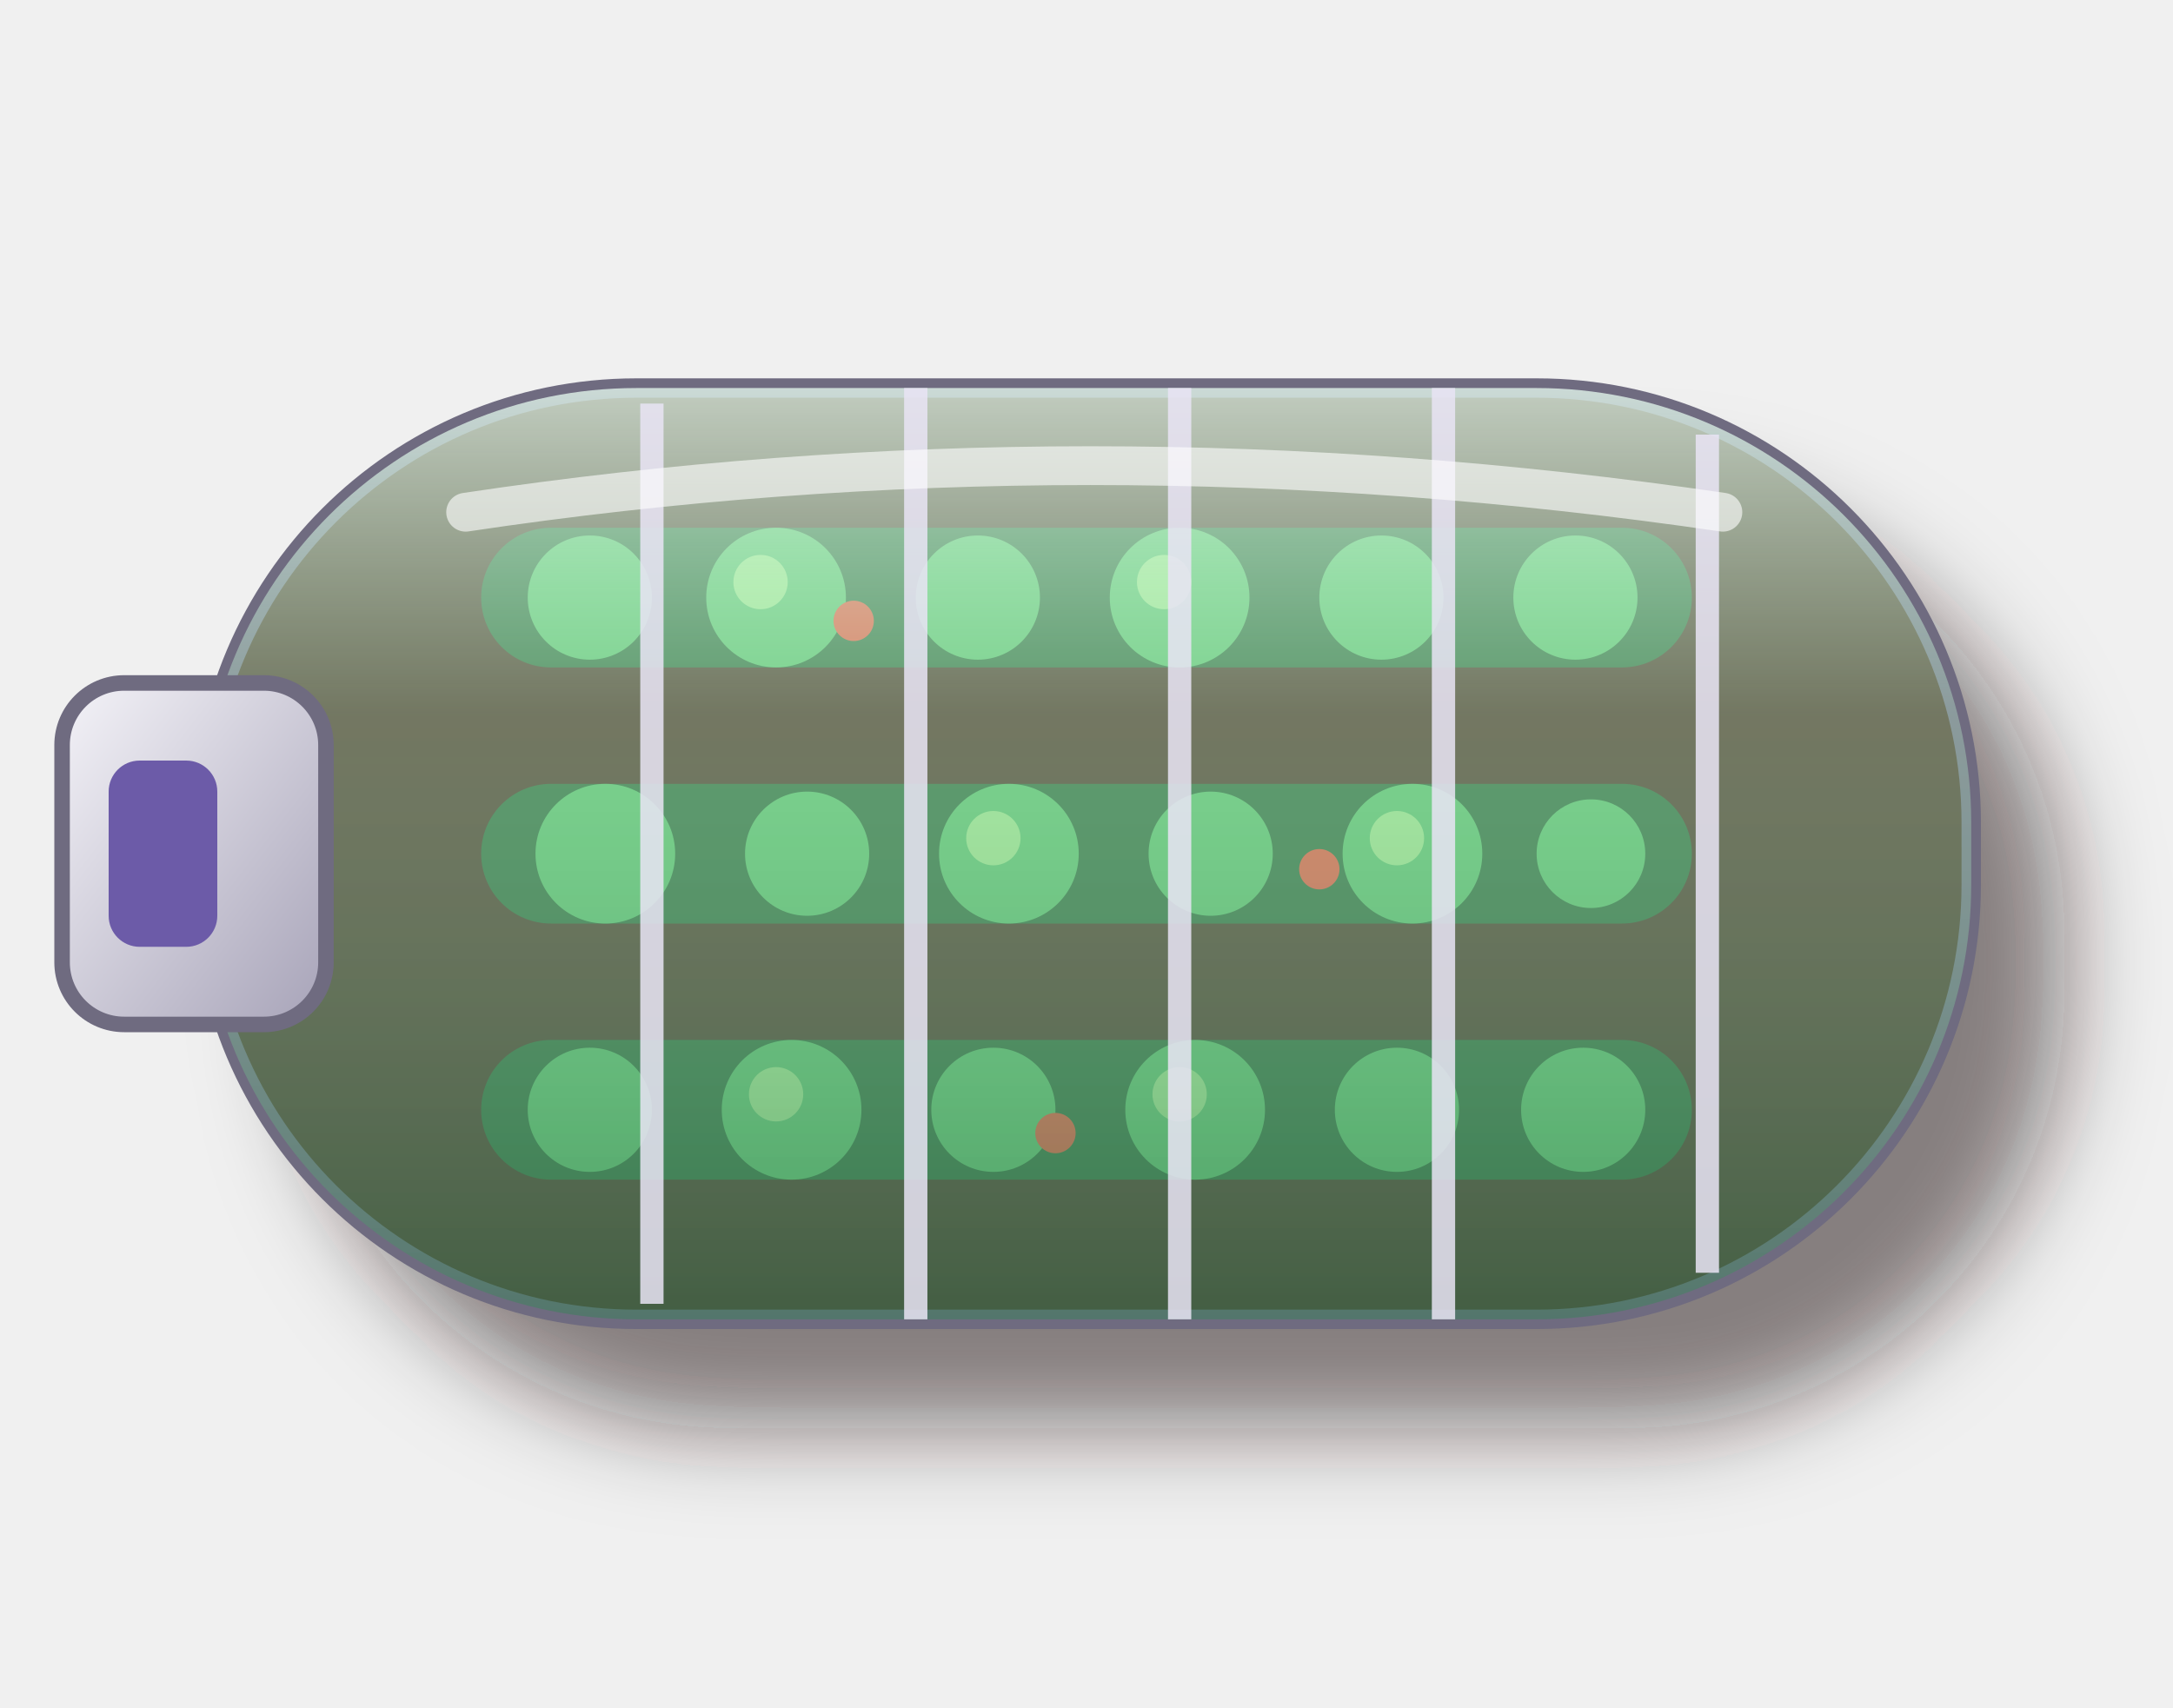
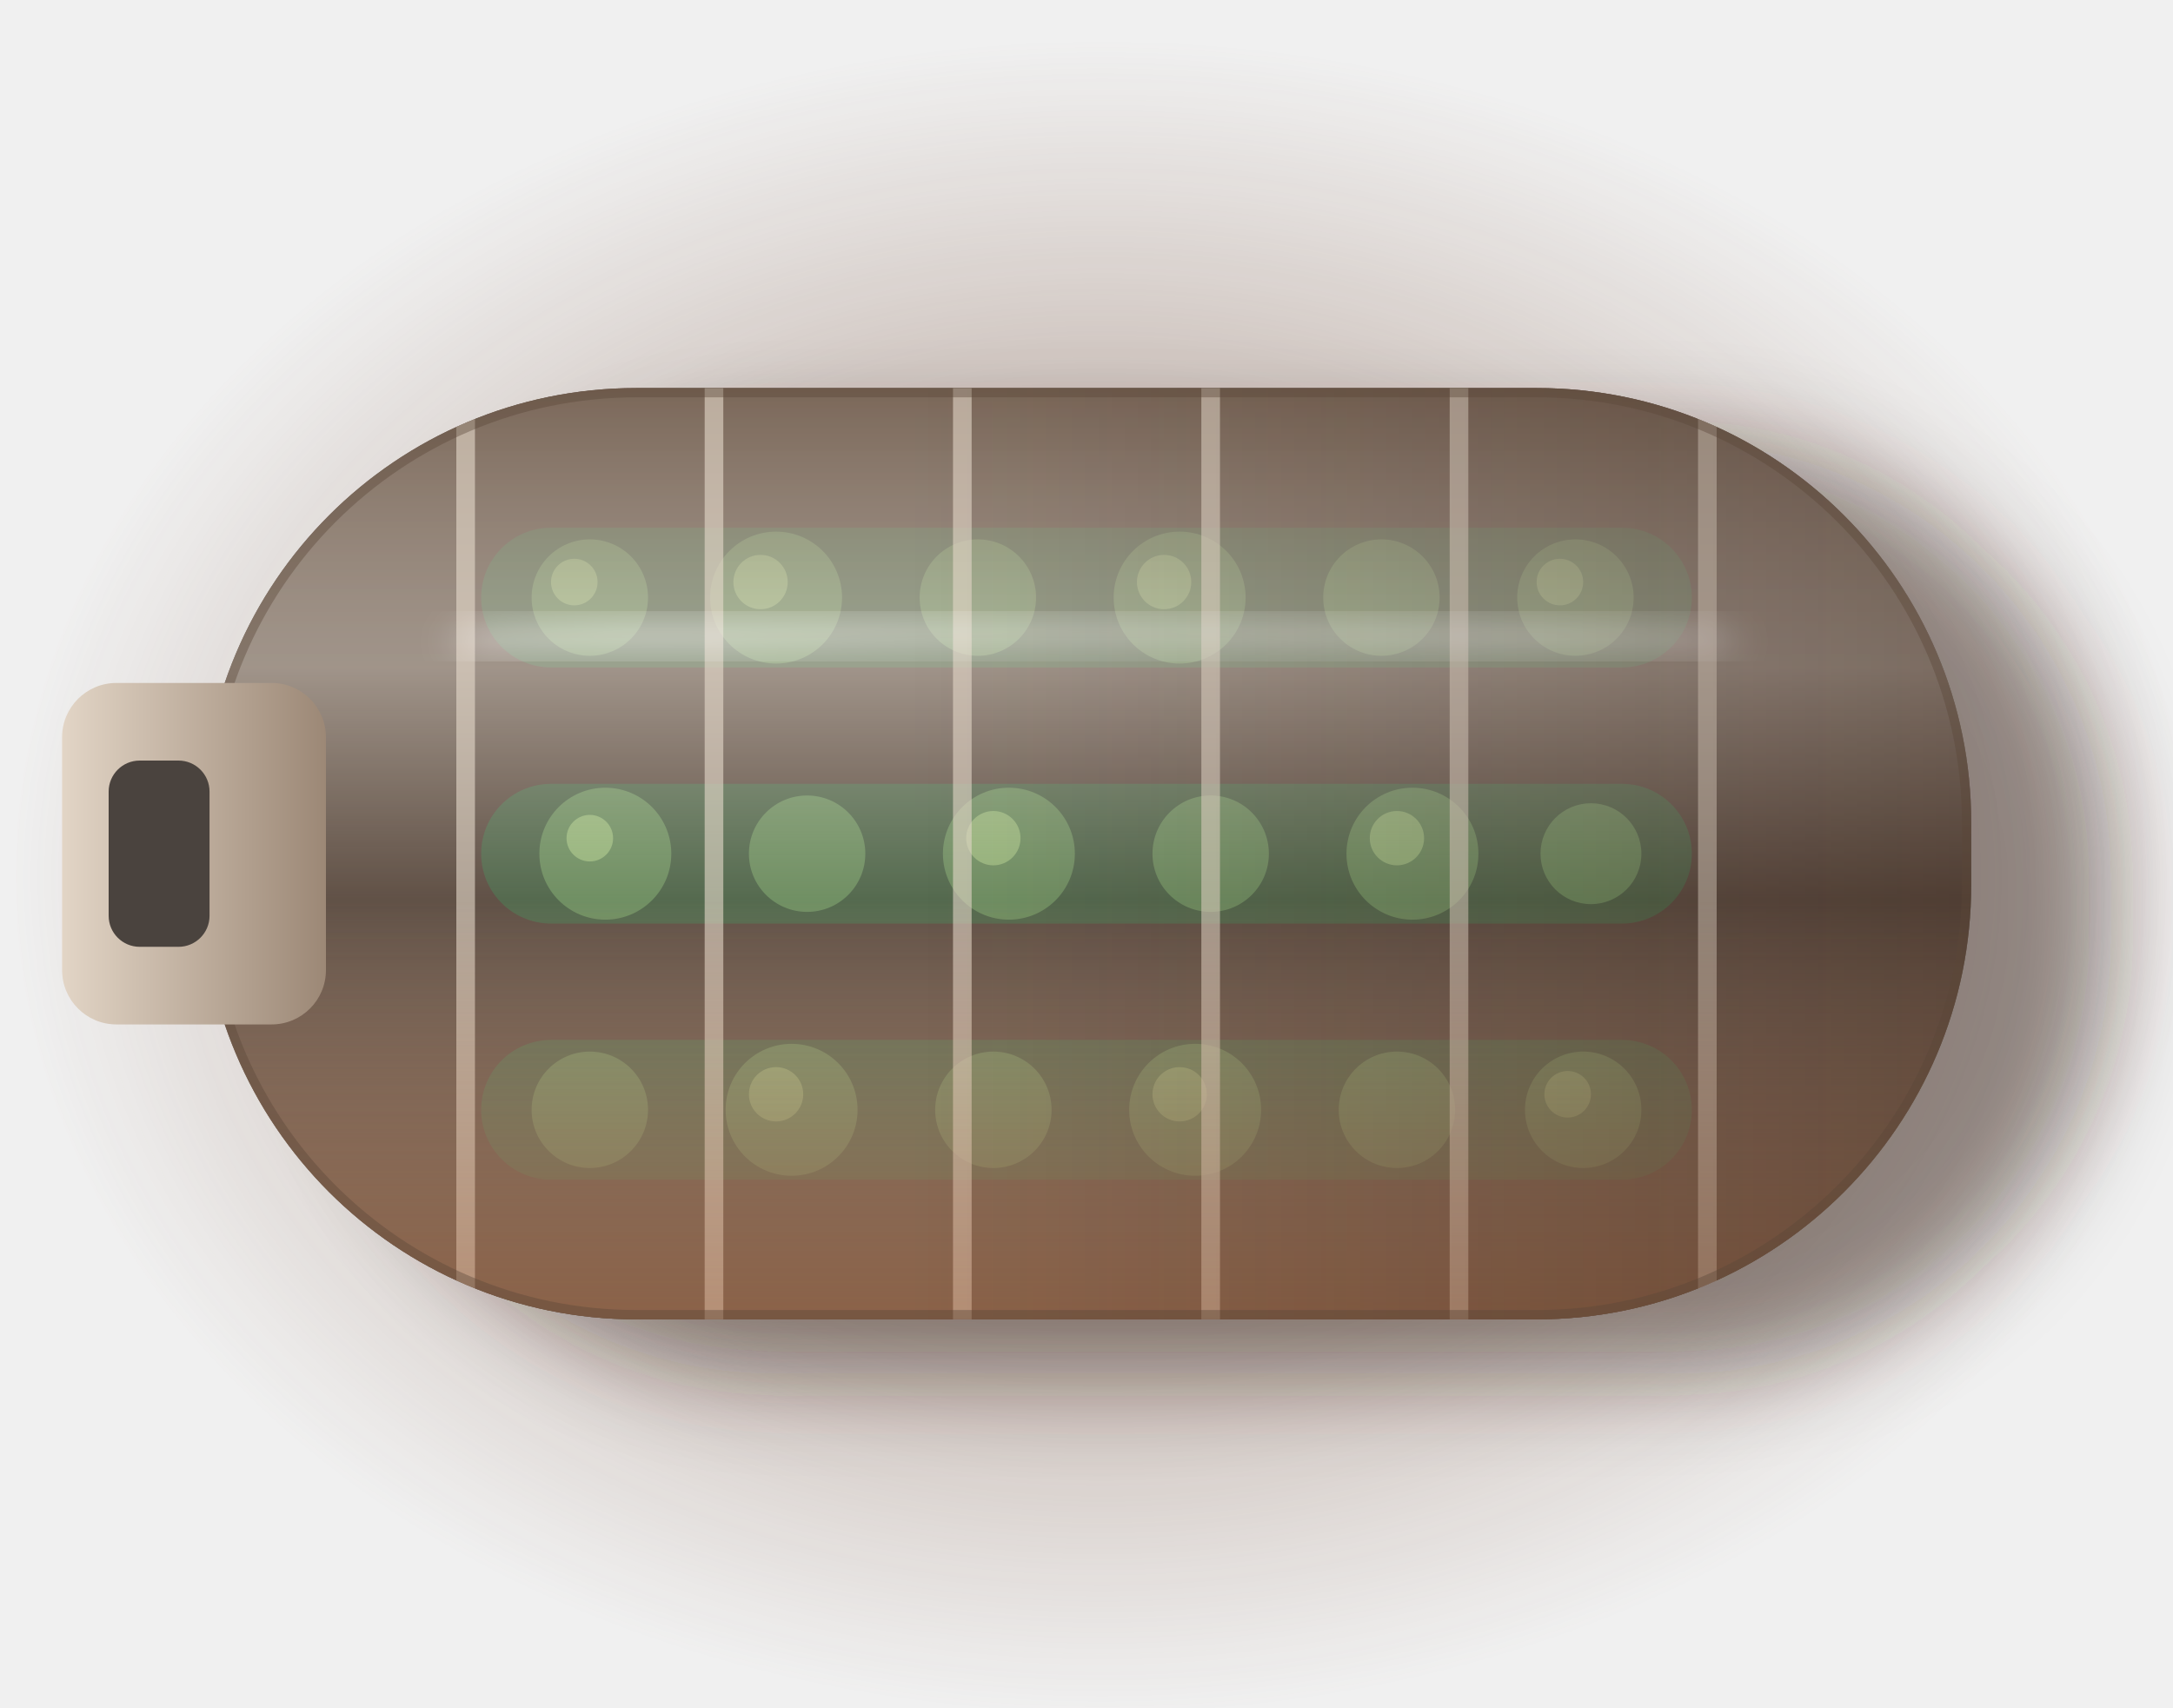
<svg xmlns="http://www.w3.org/2000/svg" width="280" height="220" viewBox="0 0 280 220">
  <defs>
    <filter id="blur" x="-30%" y="-30%" width="160%" height="160%">
      <feGaussianBlur stdDeviation="6" />
    </filter>
+     <filter id="haze" x="-30%" y="-30%" width="160%" height="160%">
+       <feGaussianBlur stdDeviation="2.5" />
+     </filter>
+     <radialGradient id="apron">
+       <stop offset="0" stop-color="#5b3523" stop-opacity="0.45" />
+       <stop offset="0.6" stop-color="#6e4530" stop-opacity="0.25" />
+       <stop offset="1" stop-color="#7c5038" stop-opacity="0" />
+     </radialGradient>
    <linearGradient id="skin" x1="0" y1="0" x2="0" y2="1">
-       <stop offset="0" stop-color="#eafff3" stop-opacity="0.75" />
-       <stop offset="0.35" stop-color="#bff3d2" stop-opacity="0.35" />
-       <stop offset="1" stop-color="#3c7f5a" stop-opacity="0.55" />
+       <stop offset="0" stop-color="#8f7b6b" stop-opacity="0.75" />
+       <stop offset="0.3" stop-color="#f3ebe0" stop-opacity="0.55" />
+       <stop offset="0.55" stop-color="#e6dccf" stop-opacity="0.22" />
+       <stop offset="1" stop-color="#6f5a4b" stop-opacity="0.8" />
    </linearGradient>
-     <linearGradient id="cap" x1="0" y1="0" x2="1" y2="1">
-       <stop offset="0" stop-color="#f4f3f8" />
-       <stop offset="1" stop-color="#a7a3b8" />
+     <linearGradient id="eastShade" x1="0" y1="0" x2="1" y2="0">
+       <stop offset="0.4" stop-color="#2a140b" stop-opacity="0" />
+       <stop offset="1" stop-color="#2a140b" stop-opacity="0.32" />
    </linearGradient>
+     <linearGradient id="dustLow" x1="0" y1="0" x2="0" y2="1">
+       <stop offset="0.55" stop-color="#b9774f" stop-opacity="0" />
+       <stop offset="1" stop-color="#b9774f" stop-opacity="0.45" />
+     </linearGradient>
+     <linearGradient id="cap" x1="0" y1="0" x2="1" y2="0">
+       <stop offset="0" stop-color="#e2d5c6" />
+       <stop offset="1" stop-color="#9c8876" />
+     </linearGradient>
+     <clipPath id="tunnel">
+       <rect x="26" y="50" width="228" height="120" rx="56" />
+     </clipPath>
  </defs>
-   <rect x="26" y="50" width="228" height="120" rx="56" fill="#1a0d08" opacity="0.5" filter="url(#blur)" transform="translate(12 14)" />
-   <rect x="26" y="50" width="228" height="120" rx="56" fill="#4a3526" stroke="#6f6b80" stroke-width="2.5" />
-   <g fill="#2c6b3a">
+   <ellipse cx="142" cy="113" rx="140" ry="108" fill="url(#apron)" />
+   <rect x="44" y="57" width="228" height="120" rx="56" fill="#2a140b" opacity="0.45" filter="url(#blur)" />
+   <rect x="26" y="50" width="228" height="120" rx="56" fill="#3b2a20" />
+   <g fill="#2c4a2b">
    <rect x="62" y="68" width="156" height="18" rx="9" />
    <rect x="62" y="101" width="156" height="18" rx="9" />
    <rect x="62" y="134" width="156" height="18" rx="9" />
  </g>
-   <g fill="#58c06a">
-     <circle cx="76" cy="77" r="8" />
-     <circle cx="100" cy="77" r="9" />
-     <circle cx="126" cy="77" r="8" />
-     <circle cx="152" cy="77" r="9" />
-     <circle cx="178" cy="77" r="8" />
-     <circle cx="203" cy="77" r="8" />
-     <circle cx="78" cy="110" r="9" />
-     <circle cx="104" cy="110" r="8" />
-     <circle cx="130" cy="110" r="9" />
-     <circle cx="156" cy="110" r="8" />
-     <circle cx="182" cy="110" r="9" />
-     <circle cx="205" cy="110" r="7" />
-     <circle cx="76" cy="143" r="8" />
-     <circle cx="102" cy="143" r="9" />
-     <circle cx="128" cy="143" r="8" />
-     <circle cx="154" cy="143" r="9" />
-     <circle cx="180" cy="143" r="8" />
-     <circle cx="204" cy="143" r="8" />
+   <g fill="#4f7a45">
+     <circle cx="76" cy="77" r="7.5" />
+     <circle cx="100" cy="77" r="8.5" />
+     <circle cx="126" cy="77" r="7.5" />
+     <circle cx="152" cy="77" r="8.5" />
+     <circle cx="178" cy="77" r="7.5" />
+     <circle cx="203" cy="77" r="7.5" />
+     <circle cx="78" cy="110" r="8.5" />
+     <circle cx="104" cy="110" r="7.5" />
+     <circle cx="130" cy="110" r="8.5" />
+     <circle cx="156" cy="110" r="7.5" />
+     <circle cx="182" cy="110" r="8.5" />
+     <circle cx="205" cy="110" r="6.5" />
+     <circle cx="76" cy="143" r="7.5" />
+     <circle cx="102" cy="143" r="8.5" />
+     <circle cx="128" cy="143" r="7.5" />
+     <circle cx="154" cy="143" r="8.5" />
+     <circle cx="180" cy="143" r="7.5" />
+     <circle cx="204" cy="143" r="7.5" />
  </g>
-   <g fill="#9be28a">
+   <g fill="#7fa964">
    <circle cx="98" cy="75" r="3.5" />
    <circle cx="150" cy="75" r="3.5" />
+     <circle cx="74" cy="75" r="3" />
+     <circle cx="201" cy="75" r="3" />
    <circle cx="128" cy="108" r="3.5" />
    <circle cx="180" cy="108" r="3.5" />
+     <circle cx="76" cy="108" r="3" />
    <circle cx="100" cy="141" r="3.5" />
    <circle cx="152" cy="141" r="3.5" />
-   </g>
-   <g fill="#e4553c">
-     <circle cx="110" cy="80" r="2.6" />
-     <circle cx="170" cy="112" r="2.6" />
-     <circle cx="136" cy="146" r="2.6" />
+     <circle cx="202" cy="141" r="3" />
  </g>
  <rect x="26" y="50" width="228" height="120" rx="56" fill="url(#skin)" />
-   <g stroke="#e9e4f5" stroke-width="3" opacity="0.85">
-     <line x1="84" y1="52" x2="84" y2="168" />
-     <line x1="118" y1="50" x2="118" y2="170" />
-     <line x1="152" y1="50" x2="152" y2="170" />
-     <line x1="186" y1="50" x2="186" y2="170" />
-     <line x1="220" y1="56" x2="220" y2="164" />
+   <g stroke="#e6dacb" stroke-width="2.4" opacity="0.6" clip-path="url(#tunnel)">
+     <line x1="60" y1="50" x2="60" y2="170" />
+     <line x1="92" y1="50" x2="92" y2="170" />
+     <line x1="124" y1="50" x2="124" y2="170" />
+     <line x1="156" y1="50" x2="156" y2="170" />
+     <line x1="188" y1="50" x2="188" y2="170" />
+     <line x1="220" y1="50" x2="220" y2="170" />
  </g>
-   <path d="M60 66 Q140 54 222 66" fill="none" stroke="#ffffff" stroke-width="5" stroke-linecap="round" opacity="0.6" />
-   <rect x="8" y="88" width="34" height="44" rx="8" fill="url(#cap)" stroke="#6f6b80" stroke-width="2" />
-   <rect x="14" y="98" width="14" height="24" rx="4" fill="#6c5ba8" />
+   <path d="M62 84 Q140 76 220 84" fill="none" stroke="#ffffff" stroke-width="7" stroke-linecap="round" opacity="0.4" filter="url(#haze)" />
+   <rect x="26" y="50" width="228" height="120" rx="56" fill="url(#dustLow)" />
+   <rect x="26" y="50" width="228" height="120" rx="56" fill="url(#eastShade)" />
+   <rect x="26.6" y="50.6" width="226.8" height="118.8" rx="55.4" fill="none" stroke="#5a4638" stroke-width="1.2" opacity="0.4" />
+   <rect x="8" y="88" width="34" height="44" rx="7" fill="url(#cap)" />
+   <rect x="14" y="98" width="13" height="24" rx="4" fill="#4a433e" />
</svg>
